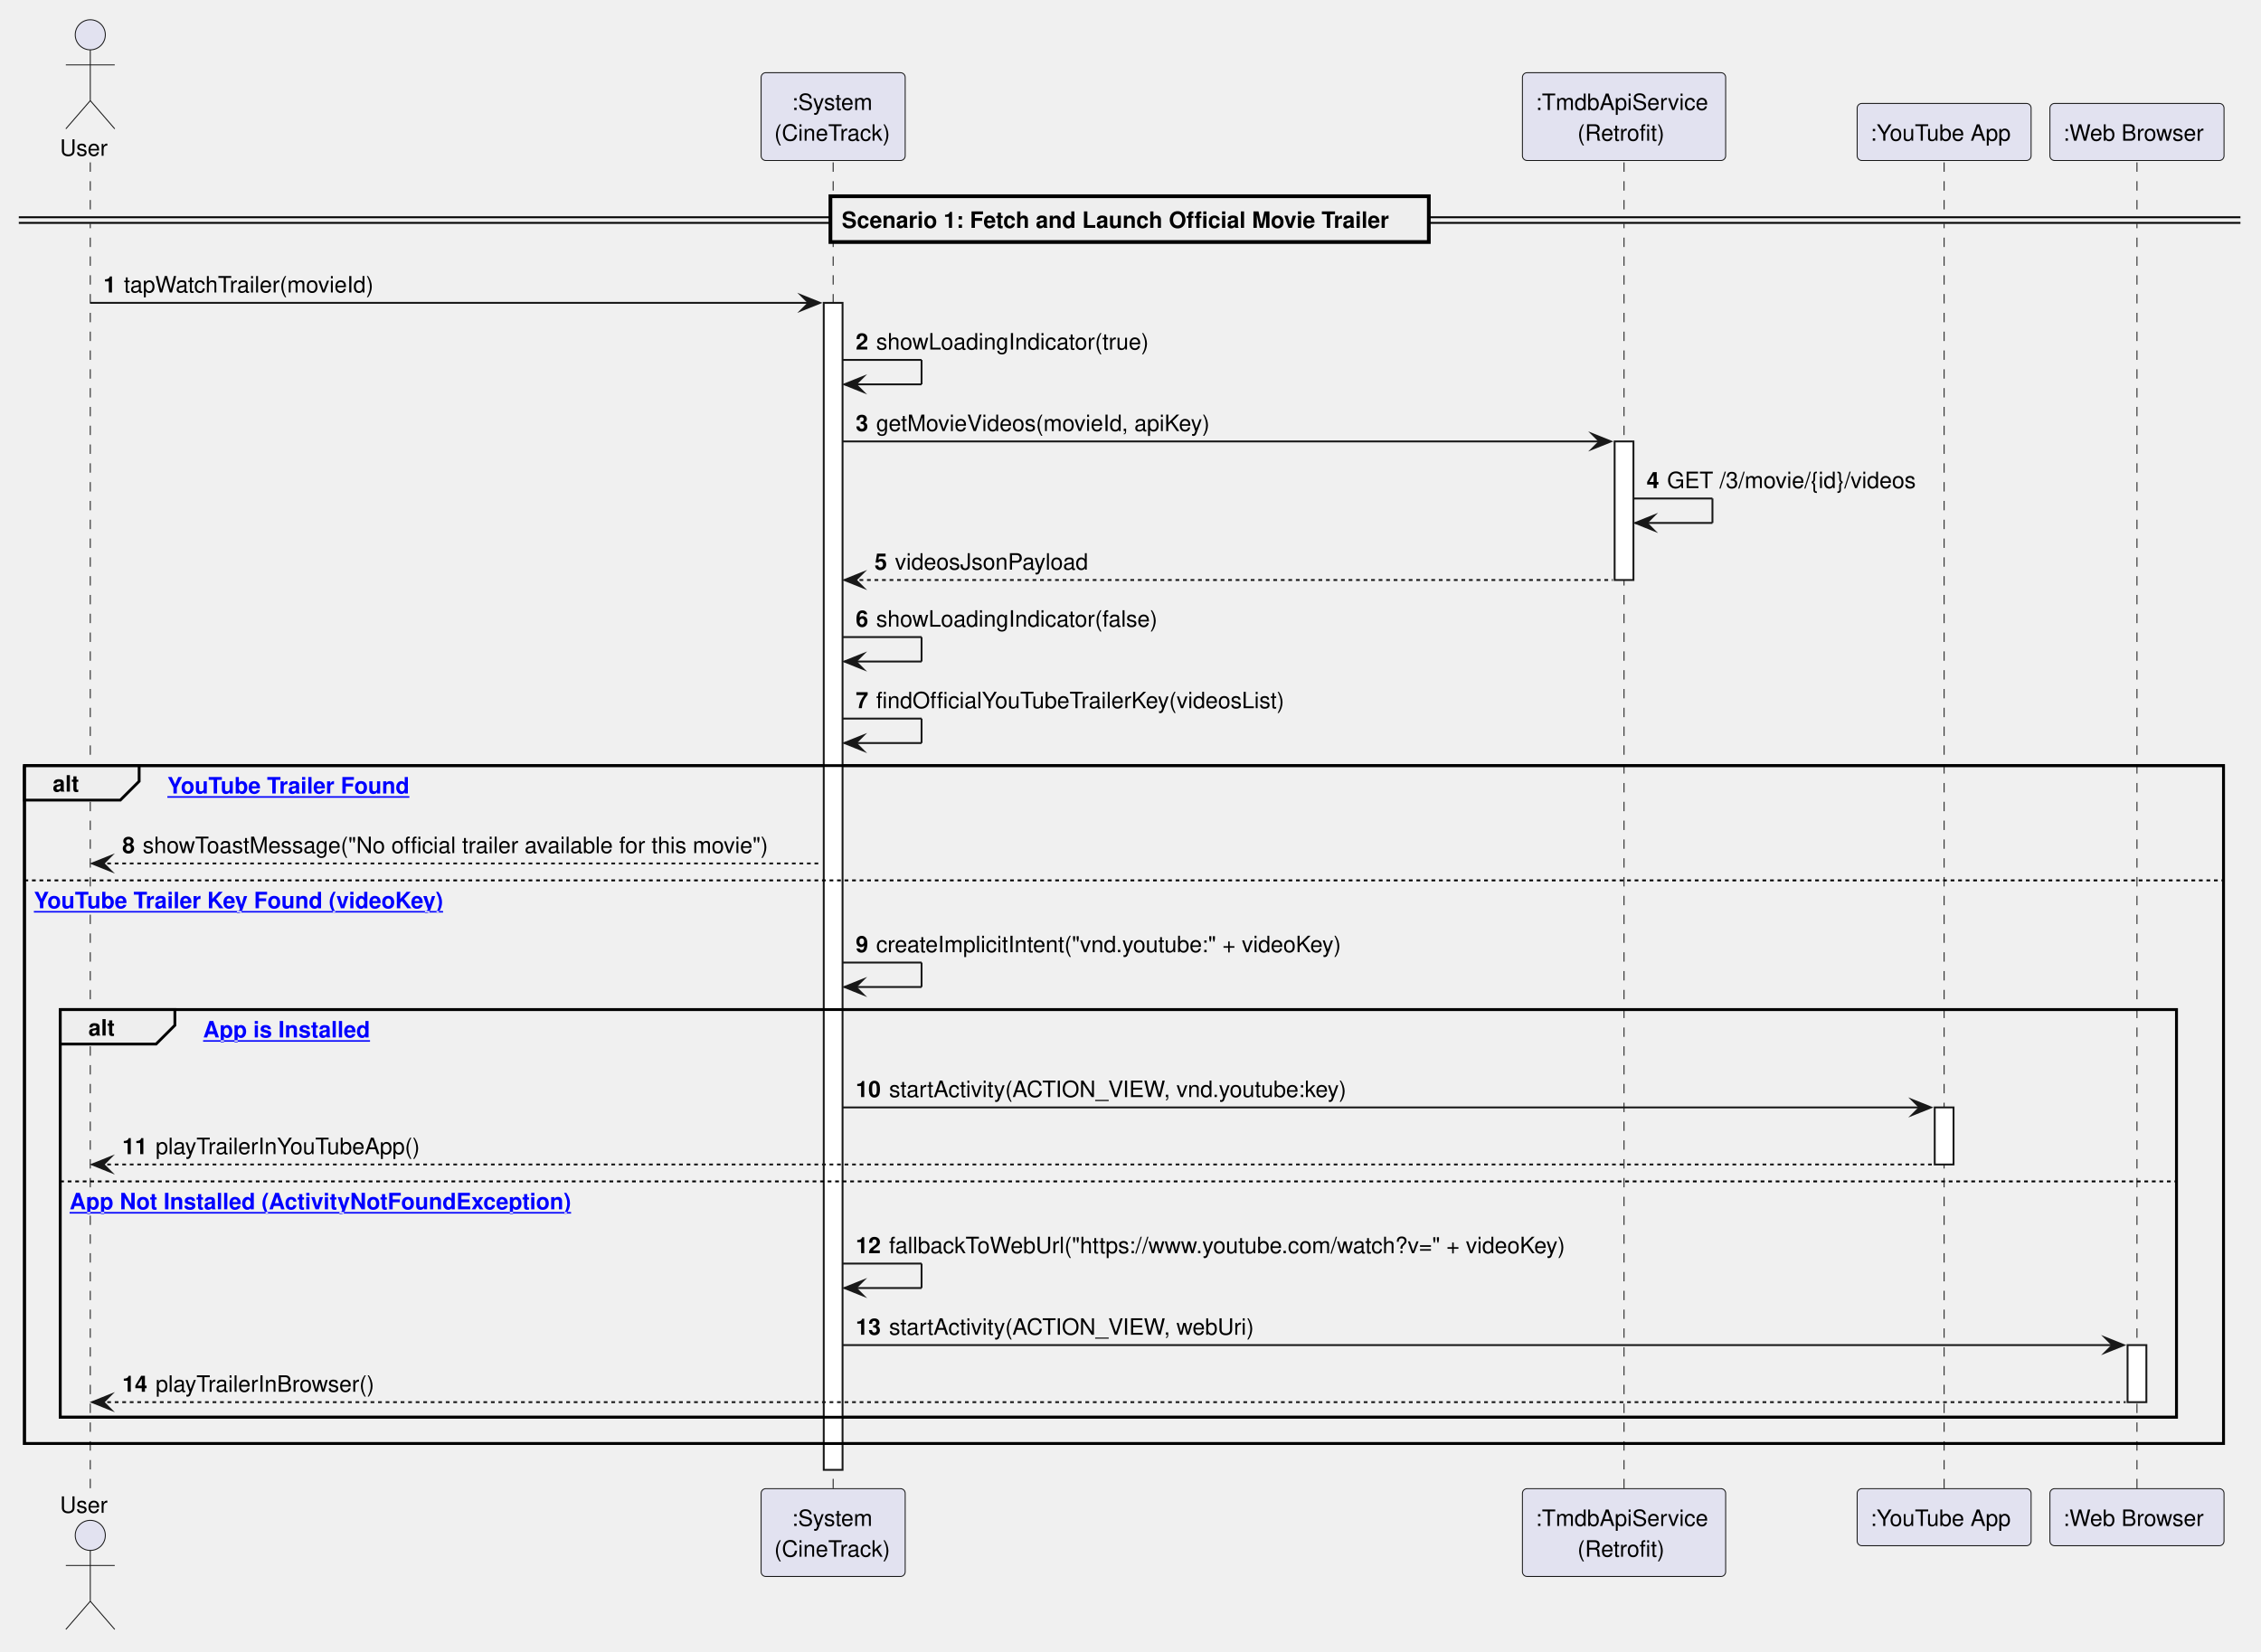
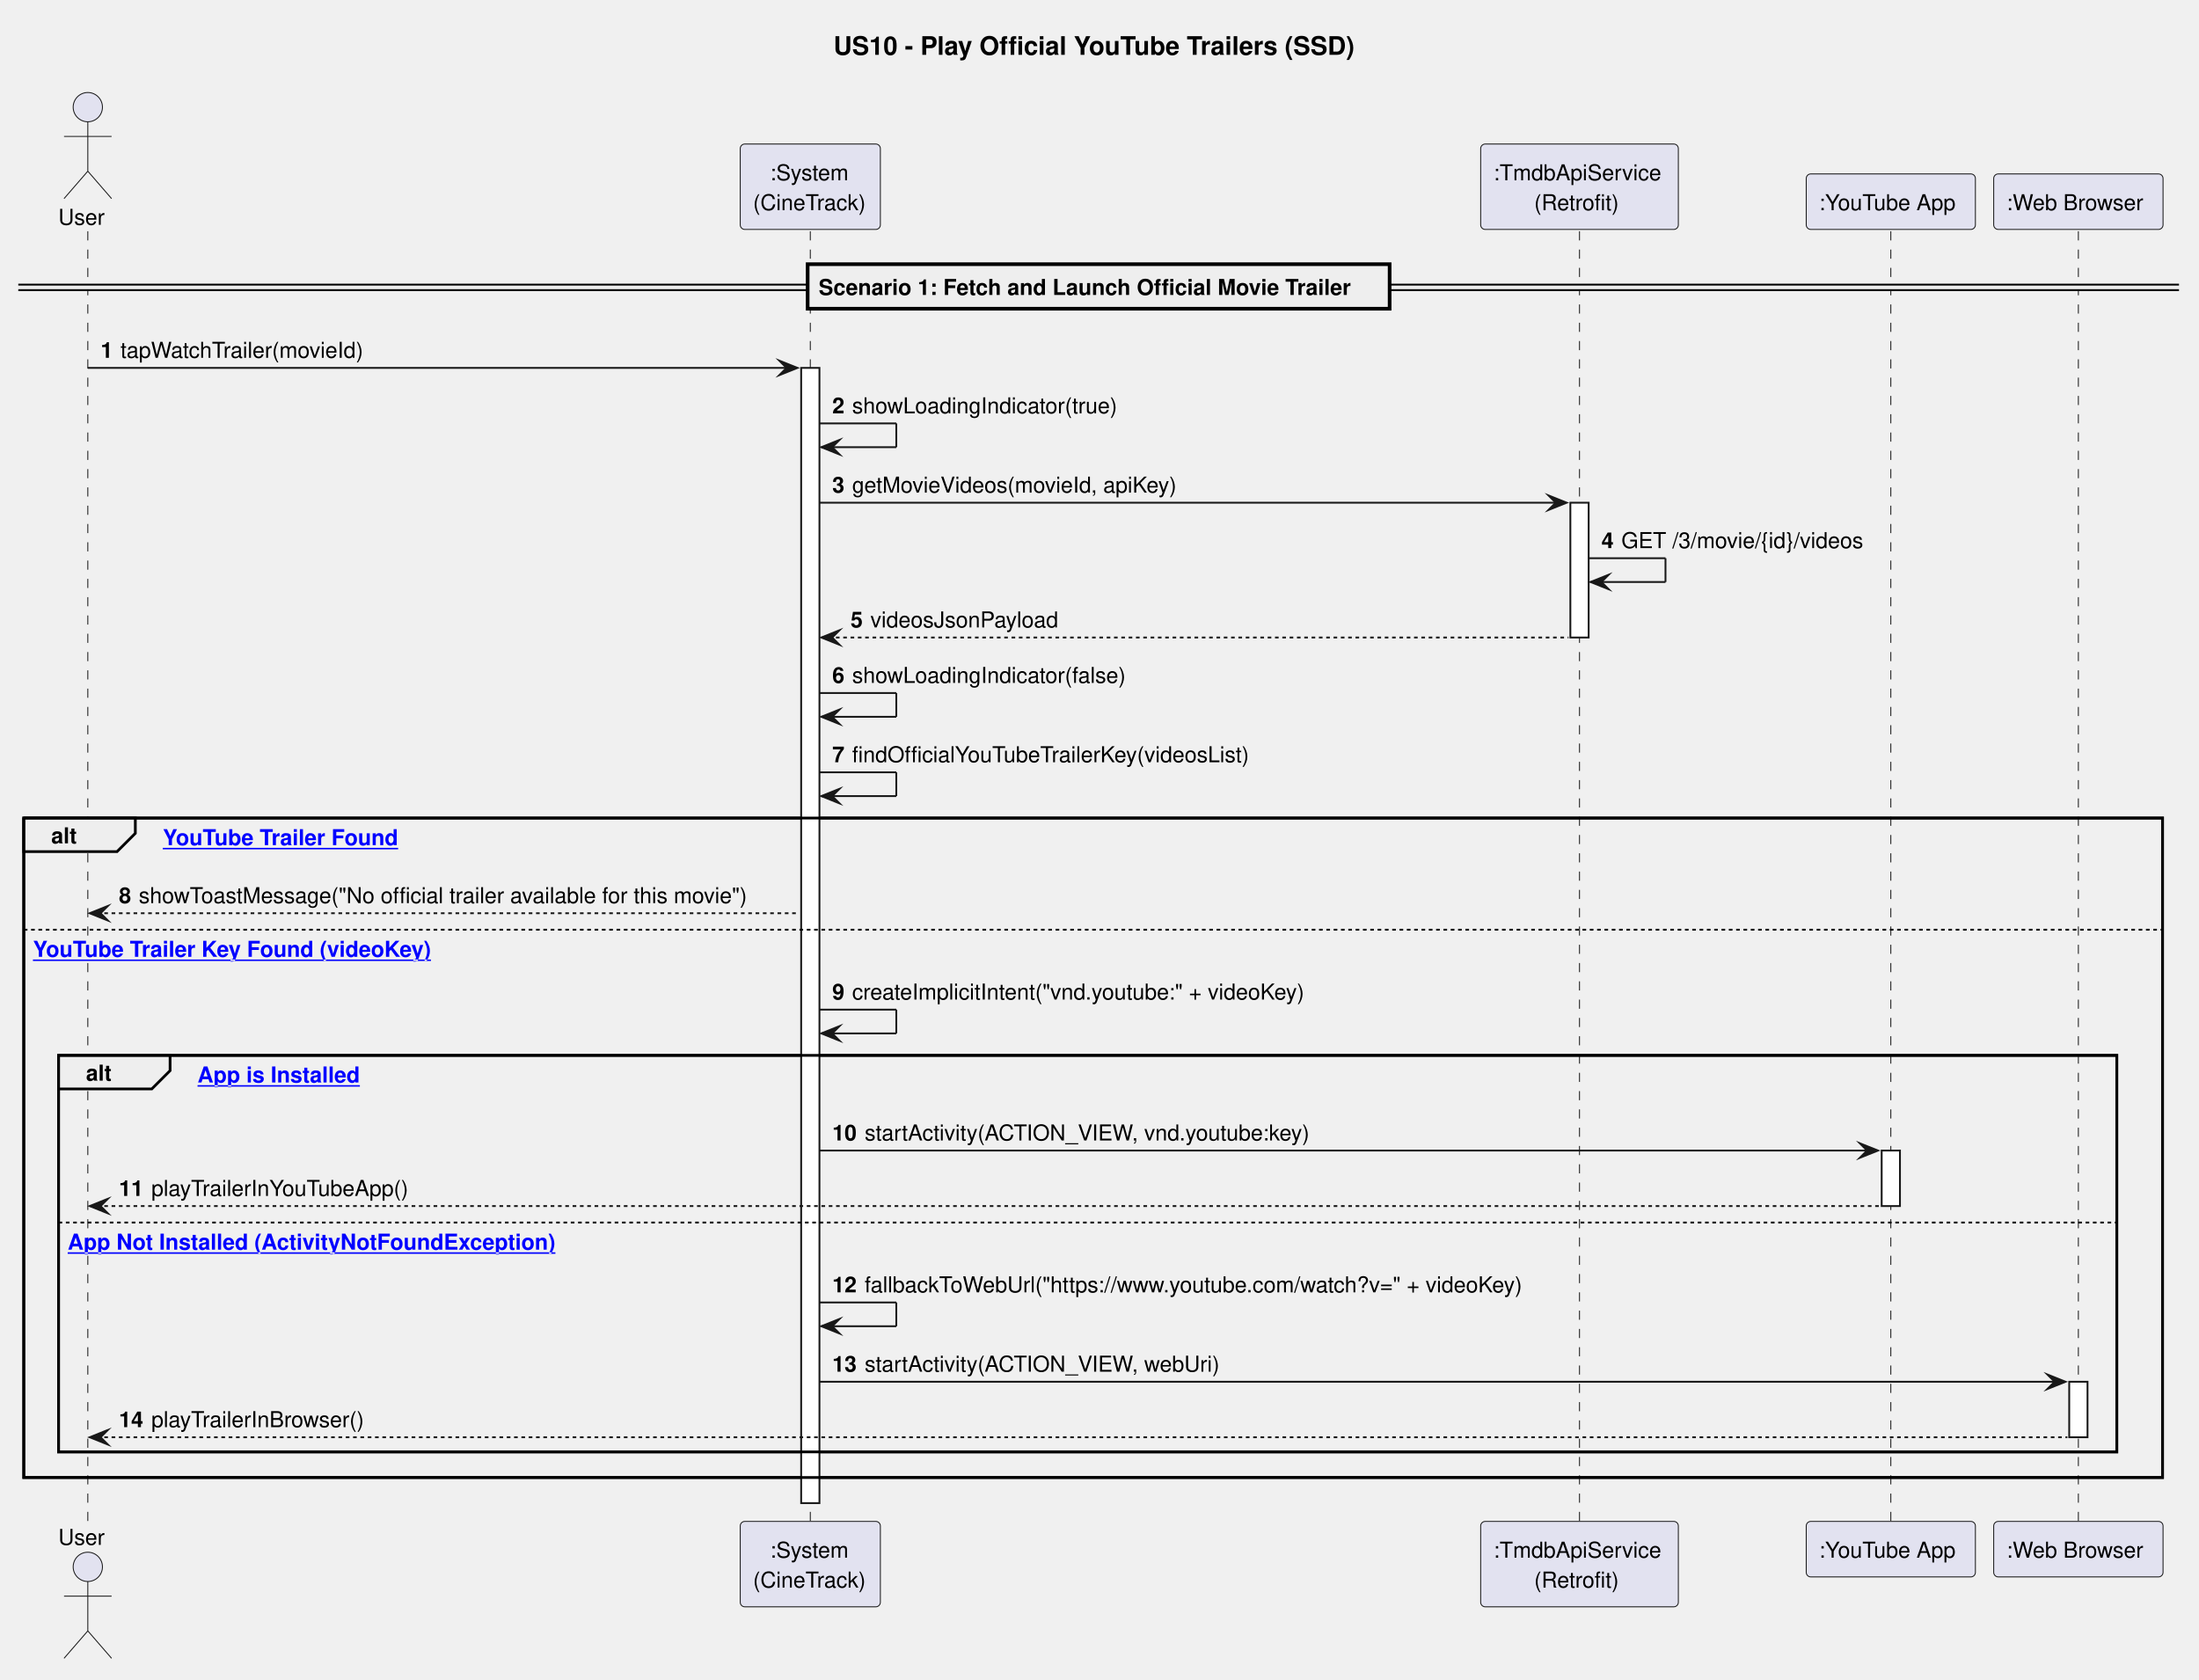
- <svg xmlns="http://www.w3.org/2000/svg" xmlns:xlink="http://www.w3.org/1999/xlink" version="1.1" data-diagram-type="SEQUENCE" style="width:1202px;height:878px;background:#FFFFFF;" width="1202px" height="878px" viewBox="0 0 1202 878" zoomAndPan="magnify" preserveAspectRatio="none" contentStyleType="text/css">
+ <svg xmlns="http://www.w3.org/2000/svg" xmlns:xlink="http://www.w3.org/1999/xlink" version="1.1" data-diagram-type="SEQUENCE" style="width:1202px;height:918px;background:#FFFFFF;" width="1202px" height="918px" viewBox="0 0 1202 918" zoomAndPan="magnify" preserveAspectRatio="none" contentStyleType="text/css">
  <defs />
  <g font-family="sans-serif" lengthAdjust="spacing">
-     <rect x="13" y="407.097" width="1169.063" height="360.473" fill="none" style="stroke:#000;stroke-width:1.5;" />
-     <rect x="32" y="536.818" width="1125.063" height="216.753" fill="none" style="stroke:#000;stroke-width:1.5;" />
+     <g class="title" data-source-line="6">
+       <text x="455.615" y="29.966" fill="#000" font-size="14" textLength="288.833" font-weight="700" font-family="'Helvetica, Arial, sans-serif'">US10 - Play Official YouTube Trailers (SSD)</text>
+     </g>
+     <rect x="13" y="447.165" width="1169.063" height="360.473" fill="none" style="stroke:#000;stroke-width:1.5;" />
+     <rect x="32" y="576.886" width="1125.063" height="216.753" fill="none" style="stroke:#000;stroke-width:1.5;" />
    <g>
-       <rect x="44.5" y="86.344" width="8" height="705.226" fill="#000" fill-opacity="0" />
-       <line x1="48" y1="86.344" x2="48" y2="791.571" style="stroke:#181818;stroke-width:0.5;stroke-dasharray:5,5;" />
+       <rect x="44.5" y="126.412" width="8" height="705.226" fill="#000" fill-opacity="0" />
+       <line x1="48" y1="126.412" x2="48" y2="831.638" style="stroke:#181818;stroke-width:0.5;stroke-dasharray:5,5;" />
    </g>
    <g>
-       <rect x="439.423" y="86.344" width="8" height="705.226" fill="#000" fill-opacity="0" />
-       <line x1="442.923" y1="86.344" x2="442.923" y2="791.571" style="stroke:#181818;stroke-width:0.5;stroke-dasharray:5,5;" />
+       <rect x="439.423" y="126.412" width="8" height="705.226" fill="#000" fill-opacity="0" />
+       <line x1="442.923" y1="126.412" x2="442.923" y2="831.638" style="stroke:#181818;stroke-width:0.5;stroke-dasharray:5,5;" />
    </g>
    <g>
-       <rect x="437.923" y="161.032" width="10" height="620.538" fill="#FFF" style="stroke:#181818;stroke-width:1;" />
+       <rect x="437.923" y="201.1" width="10" height="620.538" fill="#FFF" style="stroke:#181818;stroke-width:1;" />
    </g>
    <g>
-       <rect x="859.878" y="86.344" width="8" height="705.226" fill="#000" fill-opacity="0" />
-       <line x1="863.378" y1="86.344" x2="863.378" y2="791.571" style="stroke:#181818;stroke-width:0.5;stroke-dasharray:5,5;" />
+       <rect x="859.878" y="126.412" width="8" height="705.226" fill="#000" fill-opacity="0" />
+       <line x1="863.378" y1="126.412" x2="863.378" y2="831.638" style="stroke:#181818;stroke-width:0.5;stroke-dasharray:5,5;" />
    </g>
    <g>
-       <rect x="858.378" y="234.721" width="10" height="73.688" fill="#FFF" style="stroke:#181818;stroke-width:1;" />
+       <rect x="858.378" y="274.788" width="10" height="73.688" fill="#FFF" style="stroke:#181818;stroke-width:1;" />
    </g>
    <g>
-       <rect x="1030.047" y="86.344" width="8" height="705.226" fill="#000" fill-opacity="0" />
-       <line x1="1033.547" y1="86.344" x2="1033.547" y2="791.571" style="stroke:#181818;stroke-width:0.5;stroke-dasharray:5,5;" />
+       <rect x="1030.047" y="126.412" width="8" height="705.226" fill="#000" fill-opacity="0" />
+       <line x1="1033.547" y1="126.412" x2="1033.547" y2="831.638" style="stroke:#181818;stroke-width:0.5;stroke-dasharray:5,5;" />
    </g>
    <g>
-       <rect x="1028.547" y="588.85" width="10" height="30.344" fill="#FFF" style="stroke:#181818;stroke-width:1;" />
+       <rect x="1028.547" y="628.918" width="10" height="30.344" fill="#FFF" style="stroke:#181818;stroke-width:1;" />
    </g>
    <g>
-       <rect x="1132.563" y="86.344" width="8" height="705.226" fill="#000" fill-opacity="0" />
-       <line x1="1136.063" y1="86.344" x2="1136.063" y2="791.571" style="stroke:#181818;stroke-width:0.5;stroke-dasharray:5,5;" />
+       <rect x="1132.563" y="126.412" width="8" height="705.226" fill="#000" fill-opacity="0" />
+       <line x1="1136.063" y1="126.412" x2="1136.063" y2="831.638" style="stroke:#181818;stroke-width:0.5;stroke-dasharray:5,5;" />
    </g>
    <g>
-       <rect x="1131.063" y="715.226" width="10" height="30.344" fill="#FFF" style="stroke:#181818;stroke-width:1;" />
+       <rect x="1131.063" y="755.294" width="10" height="30.344" fill="#FFF" style="stroke:#181818;stroke-width:1;" />
    </g>
-     <text x="31.878" y="82.828" fill="#000" font-size="12" textLength="26.244" font-family="'Helvetica, Arial, sans-serif'">User</text>
-     <ellipse cx="48" cy="18.5" rx="8" ry="8" fill="#E2E2F0" style="stroke:#181818;stroke-width:0.5;" />
-     <path d="M48,26.5 L48,53.5 M35,34.5 L61,34.5 M48,53.5 L35,68.5 M48,53.5 L61,68.5" style="stroke:#181818;stroke-width:0.5;" fill="none" />
-     <rect x="404.626" y="38.656" width="76.592" height="46.688" fill="#E2E2F0" style="stroke:#181818;stroke-width:0.5;" rx="2.5" ry="2.5" />
-     <text x="420.927" y="58.484" fill="#000" font-size="12" textLength="43.992" font-family="'Helvetica, Arial, sans-serif'">:System</text>
-     <text x="411.626" y="74.828" fill="#000" font-size="12" textLength="62.592" font-family="'Helvetica, Arial, sans-serif'">(CineTrack)</text>
-     <rect x="809.355" y="38.656" width="108.045" height="46.688" fill="#E2E2F0" style="stroke:#181818;stroke-width:0.5;" rx="2.5" ry="2.5" />
-     <text x="816.355" y="58.484" fill="#000" font-size="12" textLength="94.045" font-family="'Helvetica, Arial, sans-serif'">:TmdbApiService</text>
-     <text x="838.609" y="74.828" fill="#000" font-size="12" textLength="49.536" font-family="'Helvetica, Arial, sans-serif'">(Retrofit)</text>
-     <rect x="987.312" y="55" width="92.469" height="30.344" fill="#E2E2F0" style="stroke:#181818;stroke-width:0.5;" rx="2.5" ry="2.5" />
-     <text x="994.312" y="74.828" fill="#000" font-size="12" textLength="78.469" font-family="'Helvetica, Arial, sans-serif'">:YouTube App</text>
-     <rect x="1089.781" y="55" width="92.565" height="30.344" fill="#E2E2F0" style="stroke:#181818;stroke-width:0.5;" rx="2.5" ry="2.5" />
-     <text x="1096.781" y="74.828" fill="#000" font-size="12" textLength="78.565" font-family="'Helvetica, Arial, sans-serif'">:Web Browser</text>
-     <text x="31.878" y="804.399" fill="#000" font-size="12" textLength="26.244" font-family="'Helvetica, Arial, sans-serif'">User</text>
-     <ellipse cx="48" cy="816.415" rx="8" ry="8" fill="#E2E2F0" style="stroke:#181818;stroke-width:0.5;" />
-     <path d="M48,824.415 L48,851.415 M35,832.415 L61,832.415 M48,851.415 L35,866.415 M48,851.415 L61,866.415" style="stroke:#181818;stroke-width:0.5;" fill="none" />
-     <rect x="404.626" y="791.571" width="76.592" height="46.688" fill="#E2E2F0" style="stroke:#181818;stroke-width:0.5;" rx="2.5" ry="2.5" />
-     <text x="420.927" y="811.399" fill="#000" font-size="12" textLength="43.992" font-family="'Helvetica, Arial, sans-serif'">:System</text>
-     <text x="411.626" y="827.743" fill="#000" font-size="12" textLength="62.592" font-family="'Helvetica, Arial, sans-serif'">(CineTrack)</text>
-     <rect x="809.355" y="791.571" width="108.045" height="46.688" fill="#E2E2F0" style="stroke:#181818;stroke-width:0.5;" rx="2.5" ry="2.5" />
-     <text x="816.355" y="811.399" fill="#000" font-size="12" textLength="94.045" font-family="'Helvetica, Arial, sans-serif'">:TmdbApiService</text>
-     <text x="838.609" y="827.743" fill="#000" font-size="12" textLength="49.536" font-family="'Helvetica, Arial, sans-serif'">(Retrofit)</text>
-     <rect x="987.312" y="791.571" width="92.469" height="30.344" fill="#E2E2F0" style="stroke:#181818;stroke-width:0.5;" rx="2.5" ry="2.5" />
-     <text x="994.312" y="811.399" fill="#000" font-size="12" textLength="78.469" font-family="'Helvetica, Arial, sans-serif'">:YouTube App</text>
-     <rect x="1089.781" y="791.571" width="92.565" height="30.344" fill="#E2E2F0" style="stroke:#181818;stroke-width:0.5;" rx="2.5" ry="2.5" />
-     <text x="1096.781" y="811.399" fill="#000" font-size="12" textLength="78.565" font-family="'Helvetica, Arial, sans-serif'">:Web Browser</text>
-     <rect x="10" y="115.516" width="1181.063" height="3" fill="#EEE" style="stroke:#EEE;stroke-width:1;" />
-     <line x1="10" y1="115.516" x2="1191.063" y2="115.516" style="stroke:#000;stroke-width:1;" />
-     <line x1="10" y1="118.516" x2="1191.063" y2="118.516" style="stroke:#000;stroke-width:1;" />
-     <rect x="441.473" y="104.344" width="318.118" height="24.344" fill="#EEE" style="stroke:#000;stroke-width:2;" />
-     <text x="447.473" y="121.172" fill="#000" font-size="12" textLength="300.998" font-weight="700" font-family="'Helvetica, Arial, sans-serif'">Scenario 1: Fetch and Launch Official Movie Trailer</text>
-     <polygon points="425.923,157.032,435.923,161.032,425.923,165.032,429.923,161.032" fill="#181818" style="stroke:#181818;stroke-width:1;stroke-linejoin:miter;stroke-miterlimit:10;" />
-     <line x1="48" y1="161.032" x2="431.923" y2="161.032" style="stroke:#181818;stroke-width:1;" />
-     <text x="55" y="155.516" fill="#000" font-size="12" font-weight="700" font-family="'Helvetica, Arial, sans-serif'">1</text>
-     <text x="65.864" y="155.516" fill="#000" font-size="12" textLength="143.209" font-family="'Helvetica, Arial, sans-serif'">tapWatchTrailer(movieId)</text>
-     <line x1="447.923" y1="191.376" x2="489.923" y2="191.376" style="stroke:#181818;stroke-width:1;" />
-     <line x1="489.923" y1="191.376" x2="489.923" y2="204.376" style="stroke:#181818;stroke-width:1;" />
-     <line x1="448.923" y1="204.376" x2="489.923" y2="204.376" style="stroke:#181818;stroke-width:1;" />
-     <polygon points="458.923,200.376,448.923,204.376,458.923,208.376,454.923,204.376" fill="#181818" style="stroke:#181818;stroke-width:1;stroke-linejoin:miter;stroke-miterlimit:10;" />
-     <text x="454.923" y="185.86" fill="#000" font-size="12" font-weight="700" font-family="'Helvetica, Arial, sans-serif'">2</text>
-     <text x="465.787" y="185.86" fill="#000" font-size="12" textLength="157.081" font-family="'Helvetica, Arial, sans-serif'">showLoadingIndicator(true)</text>
-     <polygon points="846.378,230.721,856.378,234.721,846.378,238.721,850.378,234.721" fill="#181818" style="stroke:#181818;stroke-width:1;stroke-linejoin:miter;stroke-miterlimit:10;" />
-     <line x1="447.923" y1="234.721" x2="852.378" y2="234.721" style="stroke:#181818;stroke-width:1;" />
-     <text x="454.923" y="229.205" fill="#000" font-size="12" font-weight="700" font-family="'Helvetica, Arial, sans-serif'">3</text>
-     <text x="465.787" y="229.205" fill="#000" font-size="12" textLength="186.985" font-family="'Helvetica, Arial, sans-serif'">getMovieVideos(movieId, apiKey)</text>
-     <line x1="868.378" y1="265.065" x2="910.378" y2="265.065" style="stroke:#181818;stroke-width:1;" />
-     <line x1="910.378" y1="265.065" x2="910.378" y2="278.065" style="stroke:#181818;stroke-width:1;" />
-     <line x1="869.378" y1="278.065" x2="910.378" y2="278.065" style="stroke:#181818;stroke-width:1;" />
-     <polygon points="879.378,274.065,869.378,278.065,879.378,282.065,875.378,278.065" fill="#181818" style="stroke:#181818;stroke-width:1;stroke-linejoin:miter;stroke-miterlimit:10;" />
-     <text x="875.378" y="259.549" fill="#000" font-size="12" font-weight="700" font-family="'Helvetica, Arial, sans-serif'">4</text>
-     <text x="886.242" y="259.549" fill="#000" font-size="12" textLength="140.305" font-family="'Helvetica, Arial, sans-serif'">GET /3/movie/{id}/videos</text>
-     <polygon points="458.923,304.409,448.923,308.409,458.923,312.409,454.923,308.409" fill="#181818" style="stroke:#181818;stroke-width:1;stroke-linejoin:miter;stroke-miterlimit:10;" />
-     <line x1="452.923" y1="308.409" x2="857.378" y2="308.409" style="stroke:#181818;stroke-width:1;stroke-dasharray:2,2;" />
-     <text x="464.923" y="302.893" fill="#000" font-size="12" font-weight="700" font-family="'Helvetica, Arial, sans-serif'">5</text>
-     <text x="475.787" y="302.893" fill="#000" font-size="12" textLength="104.629" font-family="'Helvetica, Arial, sans-serif'">videosJsonPayload</text>
-     <line x1="447.923" y1="338.753" x2="489.923" y2="338.753" style="stroke:#181818;stroke-width:1;" />
-     <line x1="489.923" y1="338.753" x2="489.923" y2="351.753" style="stroke:#181818;stroke-width:1;" />
-     <line x1="448.923" y1="351.753" x2="489.923" y2="351.753" style="stroke:#181818;stroke-width:1;" />
-     <polygon points="458.923,347.753,448.923,351.753,458.923,355.753,454.923,351.753" fill="#181818" style="stroke:#181818;stroke-width:1;stroke-linejoin:miter;stroke-miterlimit:10;" />
-     <text x="454.923" y="333.237" fill="#000" font-size="12" font-weight="700" font-family="'Helvetica, Arial, sans-serif'">6</text>
-     <text x="465.787" y="333.237" fill="#000" font-size="12" textLength="160.081" font-family="'Helvetica, Arial, sans-serif'">showLoadingIndicator(false)</text>
-     <line x1="447.923" y1="382.097" x2="489.923" y2="382.097" style="stroke:#181818;stroke-width:1;" />
-     <line x1="489.923" y1="382.097" x2="489.923" y2="395.097" style="stroke:#181818;stroke-width:1;" />
-     <line x1="448.923" y1="395.097" x2="489.923" y2="395.097" style="stroke:#181818;stroke-width:1;" />
-     <polygon points="458.923,391.097,448.923,395.097,458.923,399.097,454.923,395.097" fill="#181818" style="stroke:#181818;stroke-width:1;stroke-linejoin:miter;stroke-miterlimit:10;" />
-     <text x="454.923" y="376.581" fill="#000" font-size="12" font-weight="700" font-family="'Helvetica, Arial, sans-serif'">7</text>
-     <text x="465.787" y="376.581" fill="#000" font-size="12" textLength="230.738" font-family="'Helvetica, Arial, sans-serif'">findOfficialYouTubeTrailerKey(videosList)</text>
-     <path d="M13,407.097 L73.972,407.097 L73.972,415.441 L63.972,425.441 L13,425.441 L13,407.097" style="stroke:#000;stroke-width:1.5;" fill="#EEE" />
-     <rect x="13" y="407.097" width="1169.063" height="360.473" fill="none" style="stroke:#000;stroke-width:1.5;" />
-     <text x="28" y="420.925" fill="#000" font-size="12" textLength="15.972" font-weight="700" font-family="'Helvetica, Arial, sans-serif'">alt</text>
+     <text x="31.878" y="122.896" fill="#000" font-size="12" textLength="26.244" font-family="'Helvetica, Arial, sans-serif'">User</text>
+     <ellipse cx="48" cy="58.568" rx="8" ry="8" fill="#E2E2F0" style="stroke:#181818;stroke-width:0.5;" />
+     <path d="M48,66.568 L48,93.568 M35,74.568 L61,74.568 M48,93.568 L35,108.568 M48,93.568 L61,108.568" style="stroke:#181818;stroke-width:0.5;" fill="none" />
+     <rect x="404.626" y="78.724" width="76.592" height="46.688" fill="#E2E2F0" style="stroke:#181818;stroke-width:0.5;" rx="2.5" ry="2.5" />
+     <text x="420.927" y="98.552" fill="#000" font-size="12" textLength="43.992" font-family="'Helvetica, Arial, sans-serif'">:System</text>
+     <text x="411.626" y="114.896" fill="#000" font-size="12" textLength="62.592" font-family="'Helvetica, Arial, sans-serif'">(CineTrack)</text>
+     <rect x="809.355" y="78.724" width="108.045" height="46.688" fill="#E2E2F0" style="stroke:#181818;stroke-width:0.5;" rx="2.5" ry="2.5" />
+     <text x="816.355" y="98.552" fill="#000" font-size="12" textLength="94.045" font-family="'Helvetica, Arial, sans-serif'">:TmdbApiService</text>
+     <text x="838.609" y="114.896" fill="#000" font-size="12" textLength="49.536" font-family="'Helvetica, Arial, sans-serif'">(Retrofit)</text>
+     <rect x="987.312" y="95.068" width="92.469" height="30.344" fill="#E2E2F0" style="stroke:#181818;stroke-width:0.5;" rx="2.5" ry="2.5" />
+     <text x="994.312" y="114.896" fill="#000" font-size="12" textLength="78.469" font-family="'Helvetica, Arial, sans-serif'">:YouTube App</text>
+     <rect x="1089.781" y="95.068" width="92.565" height="30.344" fill="#E2E2F0" style="stroke:#181818;stroke-width:0.5;" rx="2.5" ry="2.5" />
+     <text x="1096.781" y="114.896" fill="#000" font-size="12" textLength="78.565" font-family="'Helvetica, Arial, sans-serif'">:Web Browser</text>
+     <text x="31.878" y="844.467" fill="#000" font-size="12" textLength="26.244" font-family="'Helvetica, Arial, sans-serif'">User</text>
+     <ellipse cx="48" cy="856.483" rx="8" ry="8" fill="#E2E2F0" style="stroke:#181818;stroke-width:0.5;" />
+     <path d="M48,864.483 L48,891.483 M35,872.483 L61,872.483 M48,891.483 L35,906.483 M48,891.483 L61,906.483" style="stroke:#181818;stroke-width:0.5;" fill="none" />
+     <rect x="404.626" y="831.638" width="76.592" height="46.688" fill="#E2E2F0" style="stroke:#181818;stroke-width:0.5;" rx="2.5" ry="2.5" />
+     <text x="420.927" y="851.467" fill="#000" font-size="12" textLength="43.992" font-family="'Helvetica, Arial, sans-serif'">:System</text>
+     <text x="411.626" y="867.811" fill="#000" font-size="12" textLength="62.592" font-family="'Helvetica, Arial, sans-serif'">(CineTrack)</text>
+     <rect x="809.355" y="831.638" width="108.045" height="46.688" fill="#E2E2F0" style="stroke:#181818;stroke-width:0.5;" rx="2.5" ry="2.5" />
+     <text x="816.355" y="851.467" fill="#000" font-size="12" textLength="94.045" font-family="'Helvetica, Arial, sans-serif'">:TmdbApiService</text>
+     <text x="838.609" y="867.811" fill="#000" font-size="12" textLength="49.536" font-family="'Helvetica, Arial, sans-serif'">(Retrofit)</text>
+     <rect x="987.312" y="831.638" width="92.469" height="30.344" fill="#E2E2F0" style="stroke:#181818;stroke-width:0.5;" rx="2.5" ry="2.5" />
+     <text x="994.312" y="851.467" fill="#000" font-size="12" textLength="78.469" font-family="'Helvetica, Arial, sans-serif'">:YouTube App</text>
+     <rect x="1089.781" y="831.638" width="92.565" height="30.344" fill="#E2E2F0" style="stroke:#181818;stroke-width:0.5;" rx="2.5" ry="2.5" />
+     <text x="1096.781" y="851.467" fill="#000" font-size="12" textLength="78.565" font-family="'Helvetica, Arial, sans-serif'">:Web Browser</text>
+     <rect x="10" y="155.584" width="1181.063" height="3" fill="#EEE" style="stroke:#EEE;stroke-width:1;" />
+     <line x1="10" y1="155.584" x2="1191.063" y2="155.584" style="stroke:#000;stroke-width:1;" />
+     <line x1="10" y1="158.584" x2="1191.063" y2="158.584" style="stroke:#000;stroke-width:1;" />
+     <rect x="441.473" y="144.412" width="318.118" height="24.344" fill="#EEE" style="stroke:#000;stroke-width:2;" />
+     <text x="447.473" y="161.24" fill="#000" font-size="12" textLength="300.998" font-weight="700" font-family="'Helvetica, Arial, sans-serif'">Scenario 1: Fetch and Launch Official Movie Trailer</text>
+     <polygon points="425.923,197.1,435.923,201.1,425.923,205.1,429.923,201.1" fill="#181818" style="stroke:#181818;stroke-width:1;stroke-linejoin:miter;stroke-miterlimit:10;" />
+     <line x1="48" y1="201.1" x2="431.923" y2="201.1" style="stroke:#181818;stroke-width:1;" />
+     <text x="55" y="195.584" fill="#000" font-size="12" font-weight="700" font-family="'Helvetica, Arial, sans-serif'">1</text>
+     <text x="65.864" y="195.584" fill="#000" font-size="12" textLength="143.209" font-family="'Helvetica, Arial, sans-serif'">tapWatchTrailer(movieId)</text>
+     <line x1="447.923" y1="231.444" x2="489.923" y2="231.444" style="stroke:#181818;stroke-width:1;" />
+     <line x1="489.923" y1="231.444" x2="489.923" y2="244.444" style="stroke:#181818;stroke-width:1;" />
+     <line x1="448.923" y1="244.444" x2="489.923" y2="244.444" style="stroke:#181818;stroke-width:1;" />
+     <polygon points="458.923,240.444,448.923,244.444,458.923,248.444,454.923,244.444" fill="#181818" style="stroke:#181818;stroke-width:1;stroke-linejoin:miter;stroke-miterlimit:10;" />
+     <text x="454.923" y="225.928" fill="#000" font-size="12" font-weight="700" font-family="'Helvetica, Arial, sans-serif'">2</text>
+     <text x="465.787" y="225.928" fill="#000" font-size="12" textLength="157.081" font-family="'Helvetica, Arial, sans-serif'">showLoadingIndicator(true)</text>
+     <polygon points="846.378,270.788,856.378,274.788,846.378,278.788,850.378,274.788" fill="#181818" style="stroke:#181818;stroke-width:1;stroke-linejoin:miter;stroke-miterlimit:10;" />
+     <line x1="447.923" y1="274.788" x2="852.378" y2="274.788" style="stroke:#181818;stroke-width:1;" />
+     <text x="454.923" y="269.272" fill="#000" font-size="12" font-weight="700" font-family="'Helvetica, Arial, sans-serif'">3</text>
+     <text x="465.787" y="269.272" fill="#000" font-size="12" textLength="186.985" font-family="'Helvetica, Arial, sans-serif'">getMovieVideos(movieId, apiKey)</text>
+     <line x1="868.378" y1="305.133" x2="910.378" y2="305.133" style="stroke:#181818;stroke-width:1;" />
+     <line x1="910.378" y1="305.133" x2="910.378" y2="318.133" style="stroke:#181818;stroke-width:1;" />
+     <line x1="869.378" y1="318.133" x2="910.378" y2="318.133" style="stroke:#181818;stroke-width:1;" />
+     <polygon points="879.378,314.133,869.378,318.133,879.378,322.133,875.378,318.133" fill="#181818" style="stroke:#181818;stroke-width:1;stroke-linejoin:miter;stroke-miterlimit:10;" />
+     <text x="875.378" y="299.617" fill="#000" font-size="12" font-weight="700" font-family="'Helvetica, Arial, sans-serif'">4</text>
+     <text x="886.242" y="299.617" fill="#000" font-size="12" textLength="140.305" font-family="'Helvetica, Arial, sans-serif'">GET /3/movie/{id}/videos</text>
+     <polygon points="458.923,344.477,448.923,348.477,458.923,352.477,454.923,348.477" fill="#181818" style="stroke:#181818;stroke-width:1;stroke-linejoin:miter;stroke-miterlimit:10;" />
+     <line x1="452.923" y1="348.477" x2="857.378" y2="348.477" style="stroke:#181818;stroke-width:1;stroke-dasharray:2,2;" />
+     <text x="464.923" y="342.961" fill="#000" font-size="12" font-weight="700" font-family="'Helvetica, Arial, sans-serif'">5</text>
+     <text x="475.787" y="342.961" fill="#000" font-size="12" textLength="104.629" font-family="'Helvetica, Arial, sans-serif'">videosJsonPayload</text>
+     <line x1="447.923" y1="378.821" x2="489.923" y2="378.821" style="stroke:#181818;stroke-width:1;" />
+     <line x1="489.923" y1="378.821" x2="489.923" y2="391.821" style="stroke:#181818;stroke-width:1;" />
+     <line x1="448.923" y1="391.821" x2="489.923" y2="391.821" style="stroke:#181818;stroke-width:1;" />
+     <polygon points="458.923,387.821,448.923,391.821,458.923,395.821,454.923,391.821" fill="#181818" style="stroke:#181818;stroke-width:1;stroke-linejoin:miter;stroke-miterlimit:10;" />
+     <text x="454.923" y="373.305" fill="#000" font-size="12" font-weight="700" font-family="'Helvetica, Arial, sans-serif'">6</text>
+     <text x="465.787" y="373.305" fill="#000" font-size="12" textLength="160.081" font-family="'Helvetica, Arial, sans-serif'">showLoadingIndicator(false)</text>
+     <line x1="447.923" y1="422.165" x2="489.923" y2="422.165" style="stroke:#181818;stroke-width:1;" />
+     <line x1="489.923" y1="422.165" x2="489.923" y2="435.165" style="stroke:#181818;stroke-width:1;" />
+     <line x1="448.923" y1="435.165" x2="489.923" y2="435.165" style="stroke:#181818;stroke-width:1;" />
+     <polygon points="458.923,431.165,448.923,435.165,458.923,439.165,454.923,435.165" fill="#181818" style="stroke:#181818;stroke-width:1;stroke-linejoin:miter;stroke-miterlimit:10;" />
+     <text x="454.923" y="416.649" fill="#000" font-size="12" font-weight="700" font-family="'Helvetica, Arial, sans-serif'">7</text>
+     <text x="465.787" y="416.649" fill="#000" font-size="12" textLength="230.738" font-family="'Helvetica, Arial, sans-serif'">findOfficialYouTubeTrailerKey(videosList)</text>
+     <path d="M13,447.165 L73.972,447.165 L73.972,455.509 L63.972,465.509 L13,465.509 L13,447.165" style="stroke:#000;stroke-width:1.5;" fill="#EEE" />
+     <rect x="13" y="447.165" width="1169.063" height="360.473" fill="none" style="stroke:#000;stroke-width:1.5;" />
+     <text x="28" y="460.993" fill="#000" font-size="12" textLength="15.972" font-weight="700" font-family="'Helvetica, Arial, sans-serif'">alt</text>
    <a target="_top" href="No" xlink:href="No" xlink:type="simple" xlink:actuate="onRequest" xlink:show="new" title="No" xlink:title="No">
-       <text x="88.972" y="421.925" fill="#00F" font-size="12" textLength="134.965" font-weight="700" text-decoration="underline" font-family="'Helvetica, Arial, sans-serif'">YouTube Trailer Found</text>
+       <text x="88.972" y="461.993" fill="#00F" font-size="12" textLength="134.965" font-weight="700" text-decoration="underline" font-family="'Helvetica, Arial, sans-serif'">YouTube Trailer Found</text>
    </a>
-     <polygon points="59,455.129,49,459.129,59,463.129,55,459.129" fill="#181818" style="stroke:#181818;stroke-width:1;stroke-linejoin:miter;stroke-miterlimit:10;" />
-     <line x1="53" y1="459.129" x2="436.923" y2="459.129" style="stroke:#181818;stroke-width:1;stroke-dasharray:2,2;" />
-     <text x="65" y="453.613" fill="#000" font-size="12" font-weight="700" font-family="'Helvetica, Arial, sans-serif'">8</text>
-     <text x="75.864" y="453.613" fill="#000" font-size="12" textLength="355.059" font-family="'Helvetica, Arial, sans-serif'">showToastMessage("No official trailer available for this movie")</text>
-     <line x1="13" y1="468.129" x2="1182.063" y2="468.129" style="stroke:#000;stroke-width:1;stroke-dasharray:2,2;" />
+     <polygon points="59,495.197,49,499.197,59,503.197,55,499.197" fill="#181818" style="stroke:#181818;stroke-width:1;stroke-linejoin:miter;stroke-miterlimit:10;" />
+     <line x1="53" y1="499.197" x2="436.923" y2="499.197" style="stroke:#181818;stroke-width:1;stroke-dasharray:2,2;" />
+     <text x="65" y="493.681" fill="#000" font-size="12" font-weight="700" font-family="'Helvetica, Arial, sans-serif'">8</text>
+     <text x="75.864" y="493.681" fill="#000" font-size="12" textLength="355.059" font-family="'Helvetica, Arial, sans-serif'">showToastMessage("No official trailer available for this movie")</text>
+     <line x1="13" y1="508.197" x2="1182.063" y2="508.197" style="stroke:#000;stroke-width:1;stroke-dasharray:2,2;" />
    <a target="_top" href="Official" xlink:href="Official" xlink:type="simple" xlink:actuate="onRequest" xlink:show="new" title="Official" xlink:title="Official">
-       <text x="18" y="482.957" fill="#00F" font-size="12" textLength="225.998" font-weight="700" text-decoration="underline" font-family="'Helvetica, Arial, sans-serif'">YouTube Trailer Key Found (videoKey)</text>
+       <text x="18" y="523.025" fill="#00F" font-size="12" textLength="225.998" font-weight="700" text-decoration="underline" font-family="'Helvetica, Arial, sans-serif'">YouTube Trailer Key Found (videoKey)</text>
    </a>
-     <line x1="447.923" y1="511.818" x2="489.923" y2="511.818" style="stroke:#181818;stroke-width:1;" />
-     <line x1="489.923" y1="511.818" x2="489.923" y2="524.818" style="stroke:#181818;stroke-width:1;" />
-     <line x1="448.923" y1="524.818" x2="489.923" y2="524.818" style="stroke:#181818;stroke-width:1;" />
-     <polygon points="458.923,520.818,448.923,524.818,458.923,528.818,454.923,524.818" fill="#181818" style="stroke:#181818;stroke-width:1;stroke-linejoin:miter;stroke-miterlimit:10;" />
-     <text x="454.923" y="506.302" fill="#000" font-size="12" font-weight="700" font-family="'Helvetica, Arial, sans-serif'">9</text>
-     <text x="465.787" y="506.302" fill="#000" font-size="12" textLength="266.726" font-family="'Helvetica, Arial, sans-serif'">createImplicitIntent("vnd.youtube:" + videoKey)</text>
-     <path d="M32,536.818 L92.972,536.818 L92.972,545.162 L82.972,555.162 L32,555.162 L32,536.818" style="stroke:#000;stroke-width:1.5;" fill="#EEE" />
-     <rect x="32" y="536.818" width="1125.063" height="216.753" fill="none" style="stroke:#000;stroke-width:1.5;" />
-     <text x="47" y="550.646" fill="#000" font-size="12" textLength="15.972" font-weight="700" font-family="'Helvetica, Arial, sans-serif'">alt</text>
+     <line x1="447.923" y1="551.886" x2="489.923" y2="551.886" style="stroke:#181818;stroke-width:1;" />
+     <line x1="489.923" y1="551.886" x2="489.923" y2="564.886" style="stroke:#181818;stroke-width:1;" />
+     <line x1="448.923" y1="564.886" x2="489.923" y2="564.886" style="stroke:#181818;stroke-width:1;" />
+     <polygon points="458.923,560.886,448.923,564.886,458.923,568.886,454.923,564.886" fill="#181818" style="stroke:#181818;stroke-width:1;stroke-linejoin:miter;stroke-miterlimit:10;" />
+     <text x="454.923" y="546.369" fill="#000" font-size="12" font-weight="700" font-family="'Helvetica, Arial, sans-serif'">9</text>
+     <text x="465.787" y="546.369" fill="#000" font-size="12" textLength="266.726" font-family="'Helvetica, Arial, sans-serif'">createImplicitIntent("vnd.youtube:" + videoKey)</text>
+     <path d="M32,576.886 L92.972,576.886 L92.972,585.23 L82.972,595.23 L32,595.23 L32,576.886" style="stroke:#000;stroke-width:1.5;" fill="#EEE" />
+     <rect x="32" y="576.886" width="1125.063" height="216.753" fill="none" style="stroke:#000;stroke-width:1.5;" />
+     <text x="47" y="590.714" fill="#000" font-size="12" textLength="15.972" font-weight="700" font-family="'Helvetica, Arial, sans-serif'">alt</text>
    <a target="_top" href="YouTube" xlink:href="YouTube" xlink:type="simple" xlink:actuate="onRequest" xlink:show="new" title="YouTube" xlink:title="YouTube">
-       <text x="107.972" y="551.646" fill="#00F" font-size="12" textLength="92.113" font-weight="700" text-decoration="underline" font-family="'Helvetica, Arial, sans-serif'">App is Installed</text>
+       <text x="107.972" y="591.714" fill="#00F" font-size="12" textLength="92.113" font-weight="700" text-decoration="underline" font-family="'Helvetica, Arial, sans-serif'">App is Installed</text>
    </a>
-     <polygon points="1016.547,584.85,1026.547,588.85,1016.547,592.85,1020.547,588.85" fill="#181818" style="stroke:#181818;stroke-width:1;stroke-linejoin:miter;stroke-miterlimit:10;" />
-     <line x1="447.923" y1="588.85" x2="1022.547" y2="588.85" style="stroke:#181818;stroke-width:1;" />
-     <text x="454.923" y="583.334" fill="#000" font-size="12" textLength="13.728" font-weight="700" font-family="'Helvetica, Arial, sans-serif'">10</text>
-     <text x="472.651" y="583.334" fill="#000" font-size="12" textLength="252.362" font-family="'Helvetica, Arial, sans-serif'">startActivity(ACTION_VIEW, vnd.youtube:key)</text>
-     <polygon points="59,615.194,49,619.194,59,623.194,55,619.194" fill="#181818" style="stroke:#181818;stroke-width:1;stroke-linejoin:miter;stroke-miterlimit:10;" />
-     <line x1="53" y1="619.194" x2="1027.547" y2="619.194" style="stroke:#181818;stroke-width:1;stroke-dasharray:2,2;" />
-     <text x="65" y="613.678" fill="#000" font-size="12" textLength="13.728" font-weight="700" font-family="'Helvetica, Arial, sans-serif'">11</text>
-     <text x="82.728" y="613.678" fill="#000" font-size="12" textLength="150.421" font-family="'Helvetica, Arial, sans-serif'">playTrailerInYouTubeApp()</text>
-     <line x1="32" y1="628.194" x2="1157.063" y2="628.194" style="stroke:#000;stroke-width:1;stroke-dasharray:2,2;" />
+     <polygon points="1016.547,624.918,1026.547,628.918,1016.547,632.918,1020.547,628.918" fill="#181818" style="stroke:#181818;stroke-width:1;stroke-linejoin:miter;stroke-miterlimit:10;" />
+     <line x1="447.923" y1="628.918" x2="1022.547" y2="628.918" style="stroke:#181818;stroke-width:1;" />
+     <text x="454.923" y="623.402" fill="#000" font-size="12" textLength="13.728" font-weight="700" font-family="'Helvetica, Arial, sans-serif'">10</text>
+     <text x="472.651" y="623.402" fill="#000" font-size="12" textLength="252.362" font-family="'Helvetica, Arial, sans-serif'">startActivity(ACTION_VIEW, vnd.youtube:key)</text>
+     <polygon points="59,655.262,49,659.262,59,663.262,55,659.262" fill="#181818" style="stroke:#181818;stroke-width:1;stroke-linejoin:miter;stroke-miterlimit:10;" />
+     <line x1="53" y1="659.262" x2="1027.547" y2="659.262" style="stroke:#181818;stroke-width:1;stroke-dasharray:2,2;" />
+     <text x="65" y="653.746" fill="#000" font-size="12" textLength="13.728" font-weight="700" font-family="'Helvetica, Arial, sans-serif'">11</text>
+     <text x="82.728" y="653.746" fill="#000" font-size="12" textLength="150.421" font-family="'Helvetica, Arial, sans-serif'">playTrailerInYouTubeApp()</text>
+     <line x1="32" y1="668.262" x2="1157.063" y2="668.262" style="stroke:#000;stroke-width:1;stroke-dasharray:2,2;" />
    <a target="_top" href="YouTube" xlink:href="YouTube" xlink:type="simple" xlink:actuate="onRequest" xlink:show="new" title="YouTube" xlink:title="YouTube">
-       <text x="37" y="643.022" fill="#00F" font-size="12" textLength="280.442" font-weight="700" text-decoration="underline" font-family="'Helvetica, Arial, sans-serif'">App Not Installed (ActivityNotFoundException)</text>
+       <text x="37" y="683.09" fill="#00F" font-size="12" textLength="280.442" font-weight="700" text-decoration="underline" font-family="'Helvetica, Arial, sans-serif'">App Not Installed (ActivityNotFoundException)</text>
    </a>
-     <line x1="447.923" y1="671.882" x2="489.923" y2="671.882" style="stroke:#181818;stroke-width:1;" />
-     <line x1="489.923" y1="671.882" x2="489.923" y2="684.882" style="stroke:#181818;stroke-width:1;" />
-     <line x1="448.923" y1="684.882" x2="489.923" y2="684.882" style="stroke:#181818;stroke-width:1;" />
-     <polygon points="458.923,680.882,448.923,684.882,458.923,688.882,454.923,684.882" fill="#181818" style="stroke:#181818;stroke-width:1;stroke-linejoin:miter;stroke-miterlimit:10;" />
-     <text x="454.923" y="666.366" fill="#000" font-size="12" textLength="13.728" font-weight="700" font-family="'Helvetica, Arial, sans-serif'">12</text>
-     <text x="472.651" y="666.366" fill="#000" font-size="12" textLength="383.727" font-family="'Helvetica, Arial, sans-serif'">fallbackToWebUrl("https://www.youtube.com/watch?v=" + videoKey)</text>
-     <polygon points="1119.063,711.226,1129.063,715.226,1119.063,719.226,1123.063,715.226" fill="#181818" style="stroke:#181818;stroke-width:1;stroke-linejoin:miter;stroke-miterlimit:10;" />
-     <line x1="447.923" y1="715.226" x2="1125.063" y2="715.226" style="stroke:#181818;stroke-width:1;" />
-     <text x="454.923" y="709.71" fill="#000" font-size="12" textLength="13.728" font-weight="700" font-family="'Helvetica, Arial, sans-serif'">13</text>
-     <text x="472.651" y="709.71" fill="#000" font-size="12" textLength="199.453" font-family="'Helvetica, Arial, sans-serif'">startActivity(ACTION_VIEW, webUri)</text>
-     <polygon points="59,741.571,49,745.571,59,749.571,55,745.571" fill="#181818" style="stroke:#181818;stroke-width:1;stroke-linejoin:miter;stroke-miterlimit:10;" />
-     <line x1="53" y1="745.571" x2="1130.063" y2="745.571" style="stroke:#181818;stroke-width:1;stroke-dasharray:2,2;" />
-     <text x="65" y="740.054" fill="#000" font-size="12" textLength="13.728" font-weight="700" font-family="'Helvetica, Arial, sans-serif'">14</text>
-     <text x="82.728" y="740.054" fill="#000" font-size="12" textLength="125.209" font-family="'Helvetica, Arial, sans-serif'">playTrailerInBrowser()</text>
+     <line x1="447.923" y1="711.95" x2="489.923" y2="711.95" style="stroke:#181818;stroke-width:1;" />
+     <line x1="489.923" y1="711.95" x2="489.923" y2="724.95" style="stroke:#181818;stroke-width:1;" />
+     <line x1="448.923" y1="724.95" x2="489.923" y2="724.95" style="stroke:#181818;stroke-width:1;" />
+     <polygon points="458.923,720.95,448.923,724.95,458.923,728.95,454.923,724.95" fill="#181818" style="stroke:#181818;stroke-width:1;stroke-linejoin:miter;stroke-miterlimit:10;" />
+     <text x="454.923" y="706.434" fill="#000" font-size="12" textLength="13.728" font-weight="700" font-family="'Helvetica, Arial, sans-serif'">12</text>
+     <text x="472.651" y="706.434" fill="#000" font-size="12" textLength="383.727" font-family="'Helvetica, Arial, sans-serif'">fallbackToWebUrl("https://www.youtube.com/watch?v=" + videoKey)</text>
+     <polygon points="1119.063,751.294,1129.063,755.294,1119.063,759.294,1123.063,755.294" fill="#181818" style="stroke:#181818;stroke-width:1;stroke-linejoin:miter;stroke-miterlimit:10;" />
+     <line x1="447.923" y1="755.294" x2="1125.063" y2="755.294" style="stroke:#181818;stroke-width:1;" />
+     <text x="454.923" y="749.778" fill="#000" font-size="12" textLength="13.728" font-weight="700" font-family="'Helvetica, Arial, sans-serif'">13</text>
+     <text x="472.651" y="749.778" fill="#000" font-size="12" textLength="199.453" font-family="'Helvetica, Arial, sans-serif'">startActivity(ACTION_VIEW, webUri)</text>
+     <polygon points="59,781.638,49,785.638,59,789.638,55,785.638" fill="#181818" style="stroke:#181818;stroke-width:1;stroke-linejoin:miter;stroke-miterlimit:10;" />
+     <line x1="53" y1="785.638" x2="1130.063" y2="785.638" style="stroke:#181818;stroke-width:1;stroke-dasharray:2,2;" />
+     <text x="65" y="780.122" fill="#000" font-size="12" textLength="13.728" font-weight="700" font-family="'Helvetica, Arial, sans-serif'">14</text>
+     <text x="82.728" y="780.122" fill="#000" font-size="12" textLength="125.209" font-family="'Helvetica, Arial, sans-serif'">playTrailerInBrowser()</text>
  </g>
</svg>
